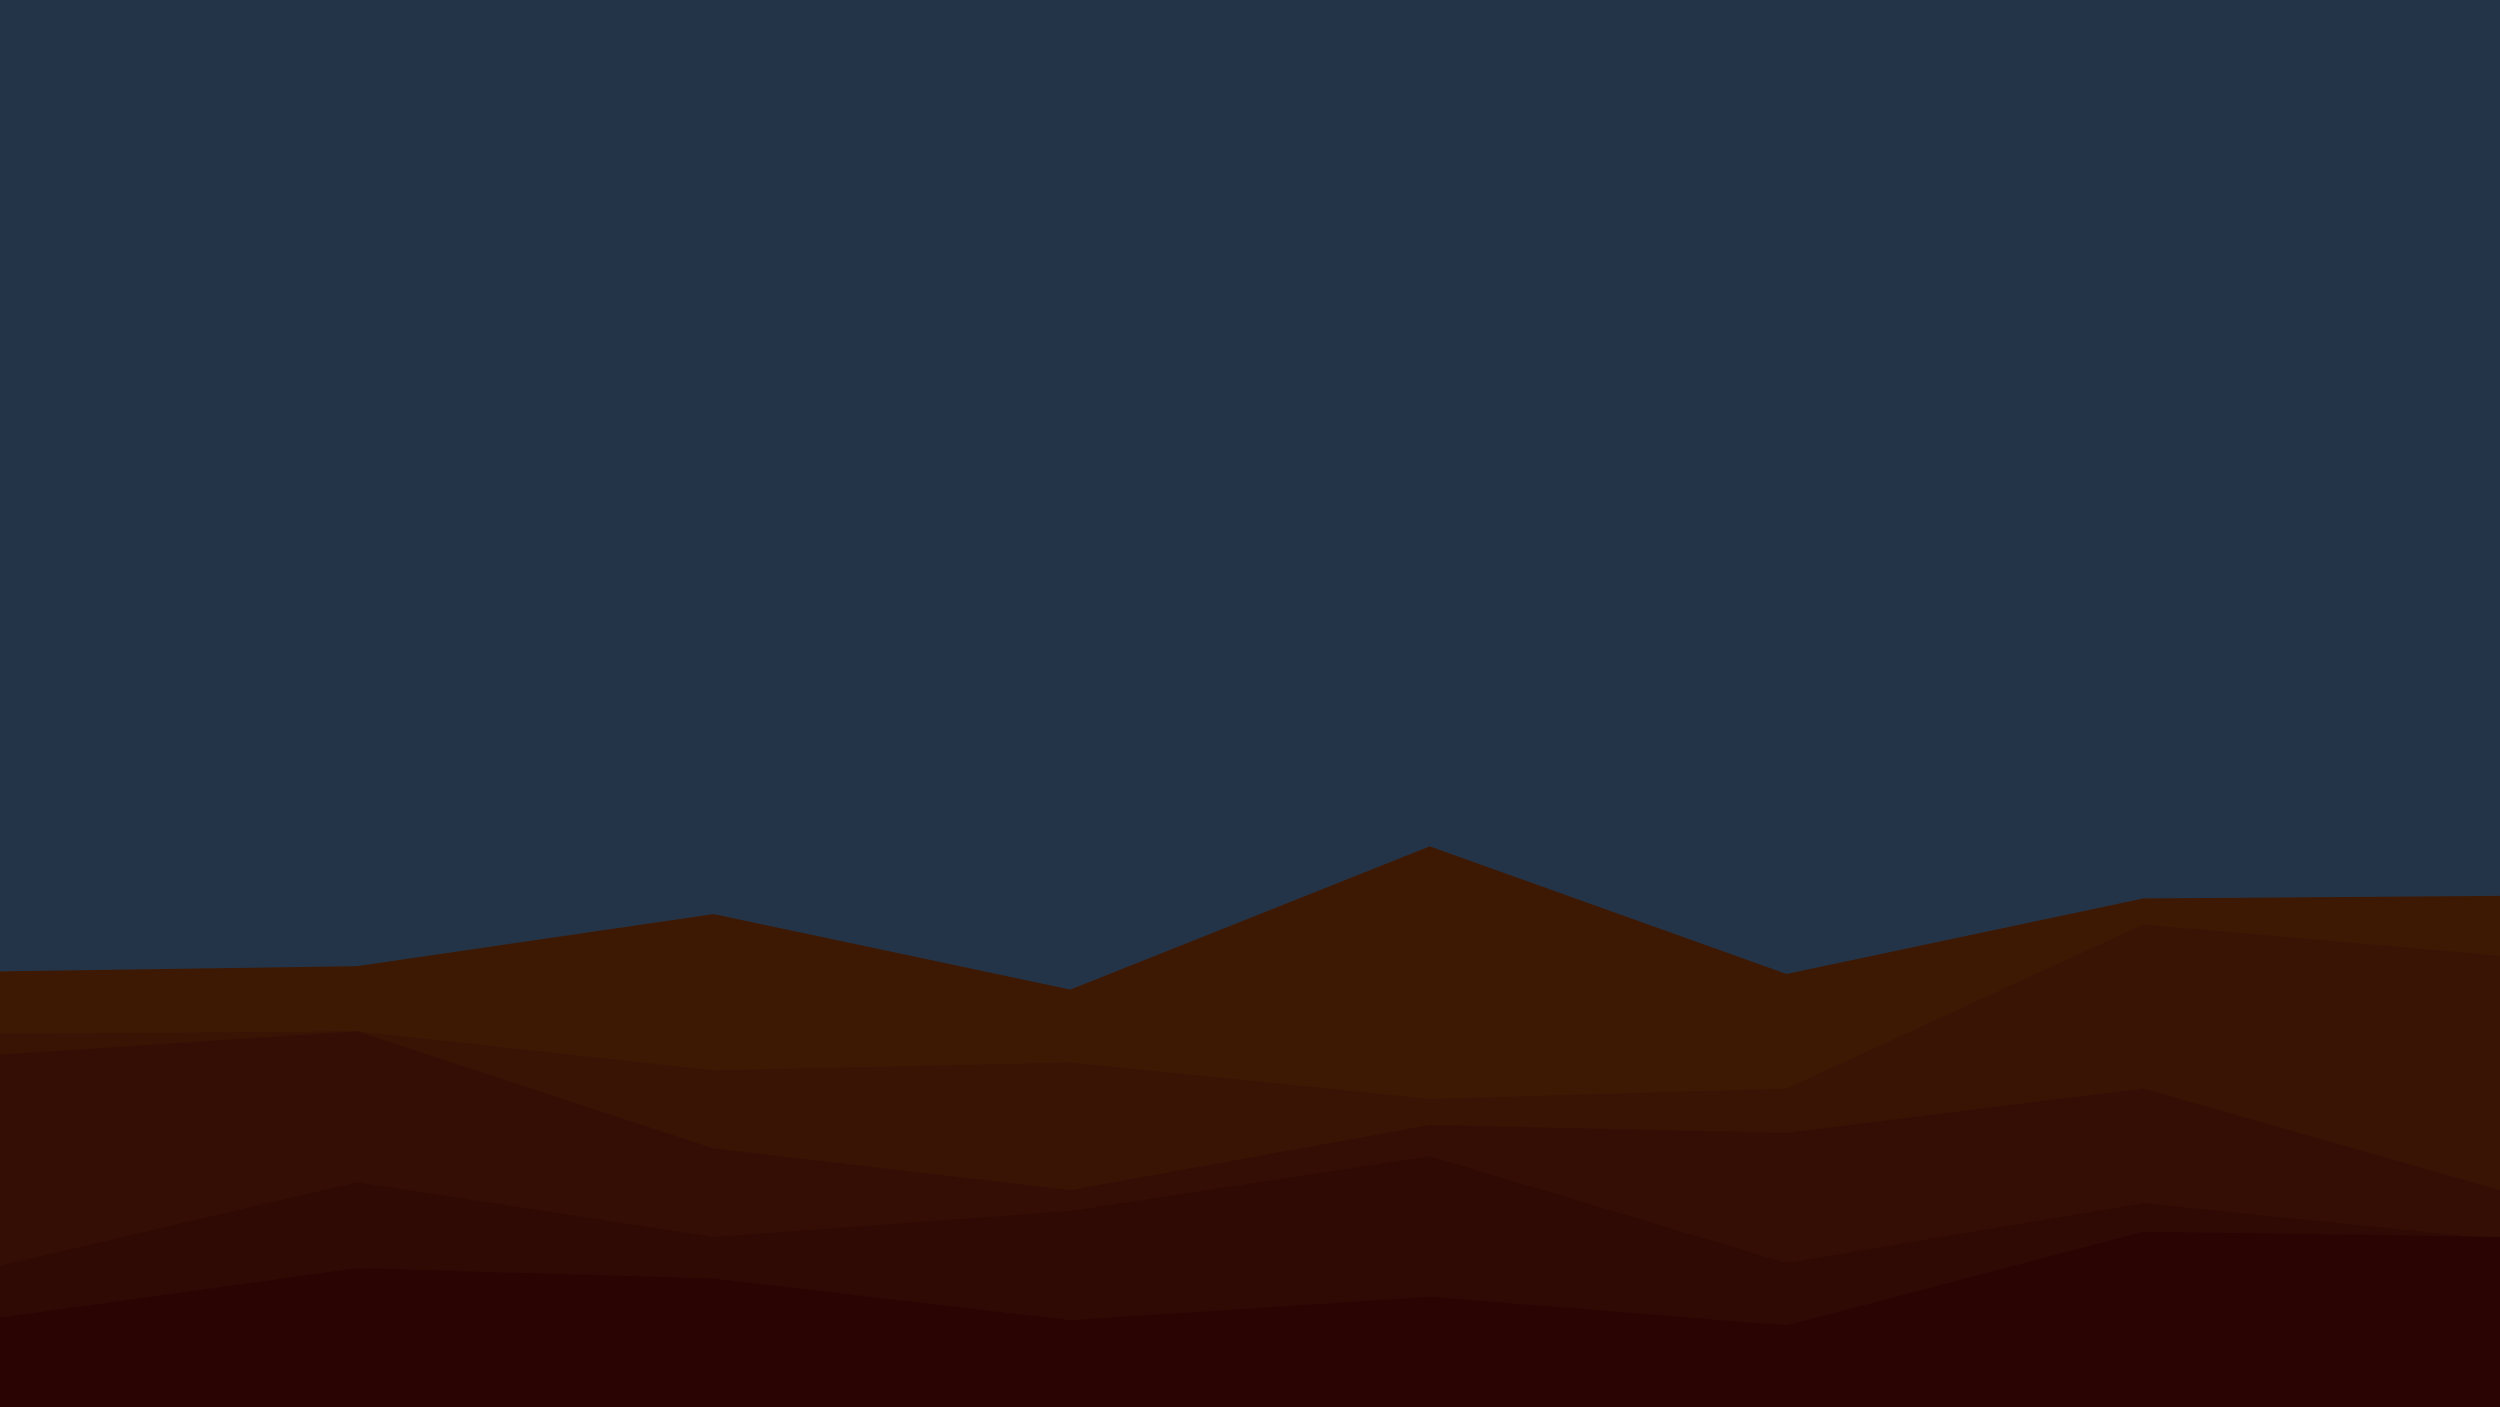
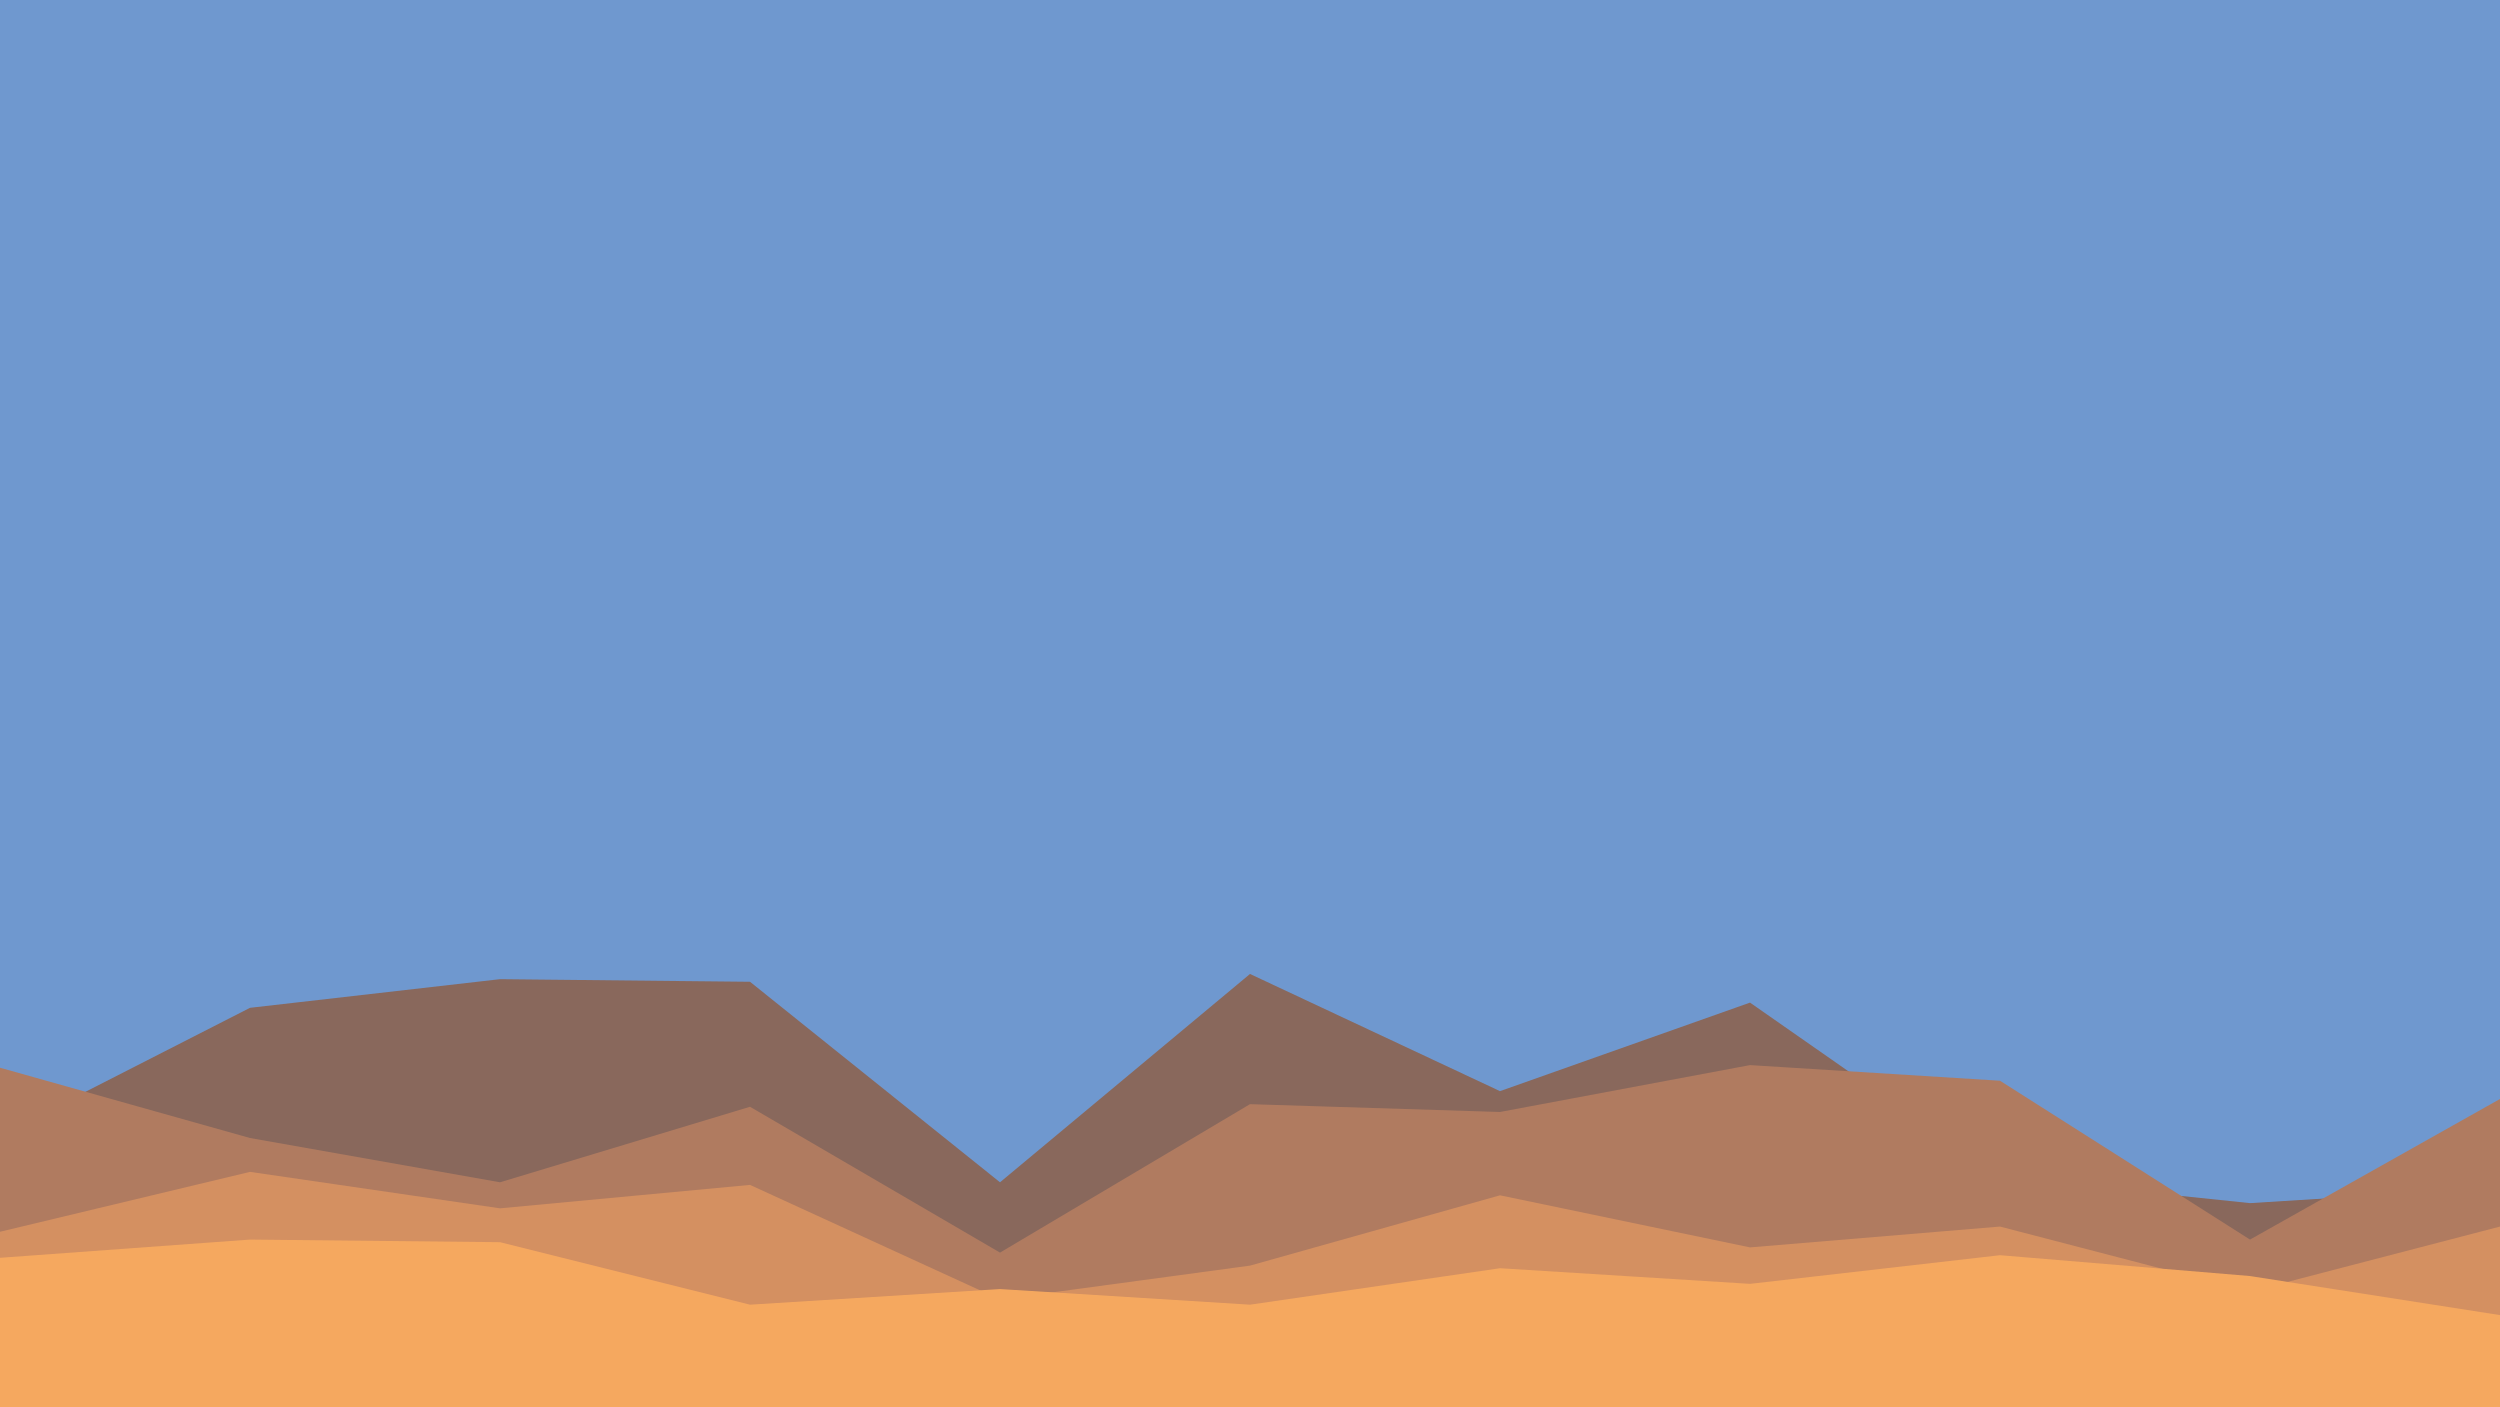
<svg xmlns="http://www.w3.org/2000/svg" id="visual" viewBox="0 0 960 540" width="960" height="540" version="1.1">
-   <rect x="0" y="0" width="960" height="540" fill="#243448" />
-   <path d="M0 373L137 371L274 351L411 380L549 325L686 374L823 345L960 344L960 541L823 541L686 541L549 541L411 541L274 541L137 541L0 541Z" fill="#3d1904" />
-   <path d="M0 397L137 396L274 411L411 408L549 422L686 418L823 355L960 367L960 541L823 541L686 541L549 541L411 541L274 541L137 541L0 541Z" fill="#391304" />
-   <path d="M0 405L137 396L274 441L411 457L549 432L686 435L823 418L960 457L960 541L823 541L686 541L549 541L411 541L274 541L137 541L0 541Z" fill="#340e04" />
-   <path d="M0 486L137 454L274 475L411 465L549 444L686 485L823 462L960 476L960 541L823 541L686 541L549 541L411 541L274 541L137 541L0 541Z" fill="#2f0904" />
-   <path d="M0 506L137 487L274 491L411 507L549 498L686 509L823 473L960 475L960 541L823 541L686 541L549 541L411 541L274 541L137 541L0 541Z" fill="#2a0303" />
+   <rect x="0" y="0" width="960" height="540" fill="#6f98cf" />
+   <path d="M0 436L96 387L192 376L288 377L384 454L480 374L576 419L672 385L768 452L864 462L960 456L960 541L864 541L768 541L672 541L576 541L480 541L384 541L288 541L192 541L96 541L0 541Z" fill="#89685c" />
+   <path d="M0 410L96 437L192 454L288 425L384 481L480 424L576 427L672 409L768 415L864 476L960 422L960 541L864 541L768 541L672 541L576 541L480 541L384 541L288 541L192 541L96 541L0 541Z" fill="#b07b60" />
+   <path d="M0 473L96 450L192 464L288 455L384 499L480 486L576 459L672 479L768 471L864 496L960 471L960 541L864 541L768 541L672 541L576 541L480 541L384 541L288 541L192 541L96 541L0 541Z" fill="#d49061" />
+   <path d="M0 483L96 476L192 477L288 501L384 495L480 501L576 487L672 493L768 482L864 490L960 505L960 541L864 541L768 541L672 541L576 541L480 541L384 541L288 541L192 541L96 541L0 541Z" fill="#f5a85f" />
</svg>
